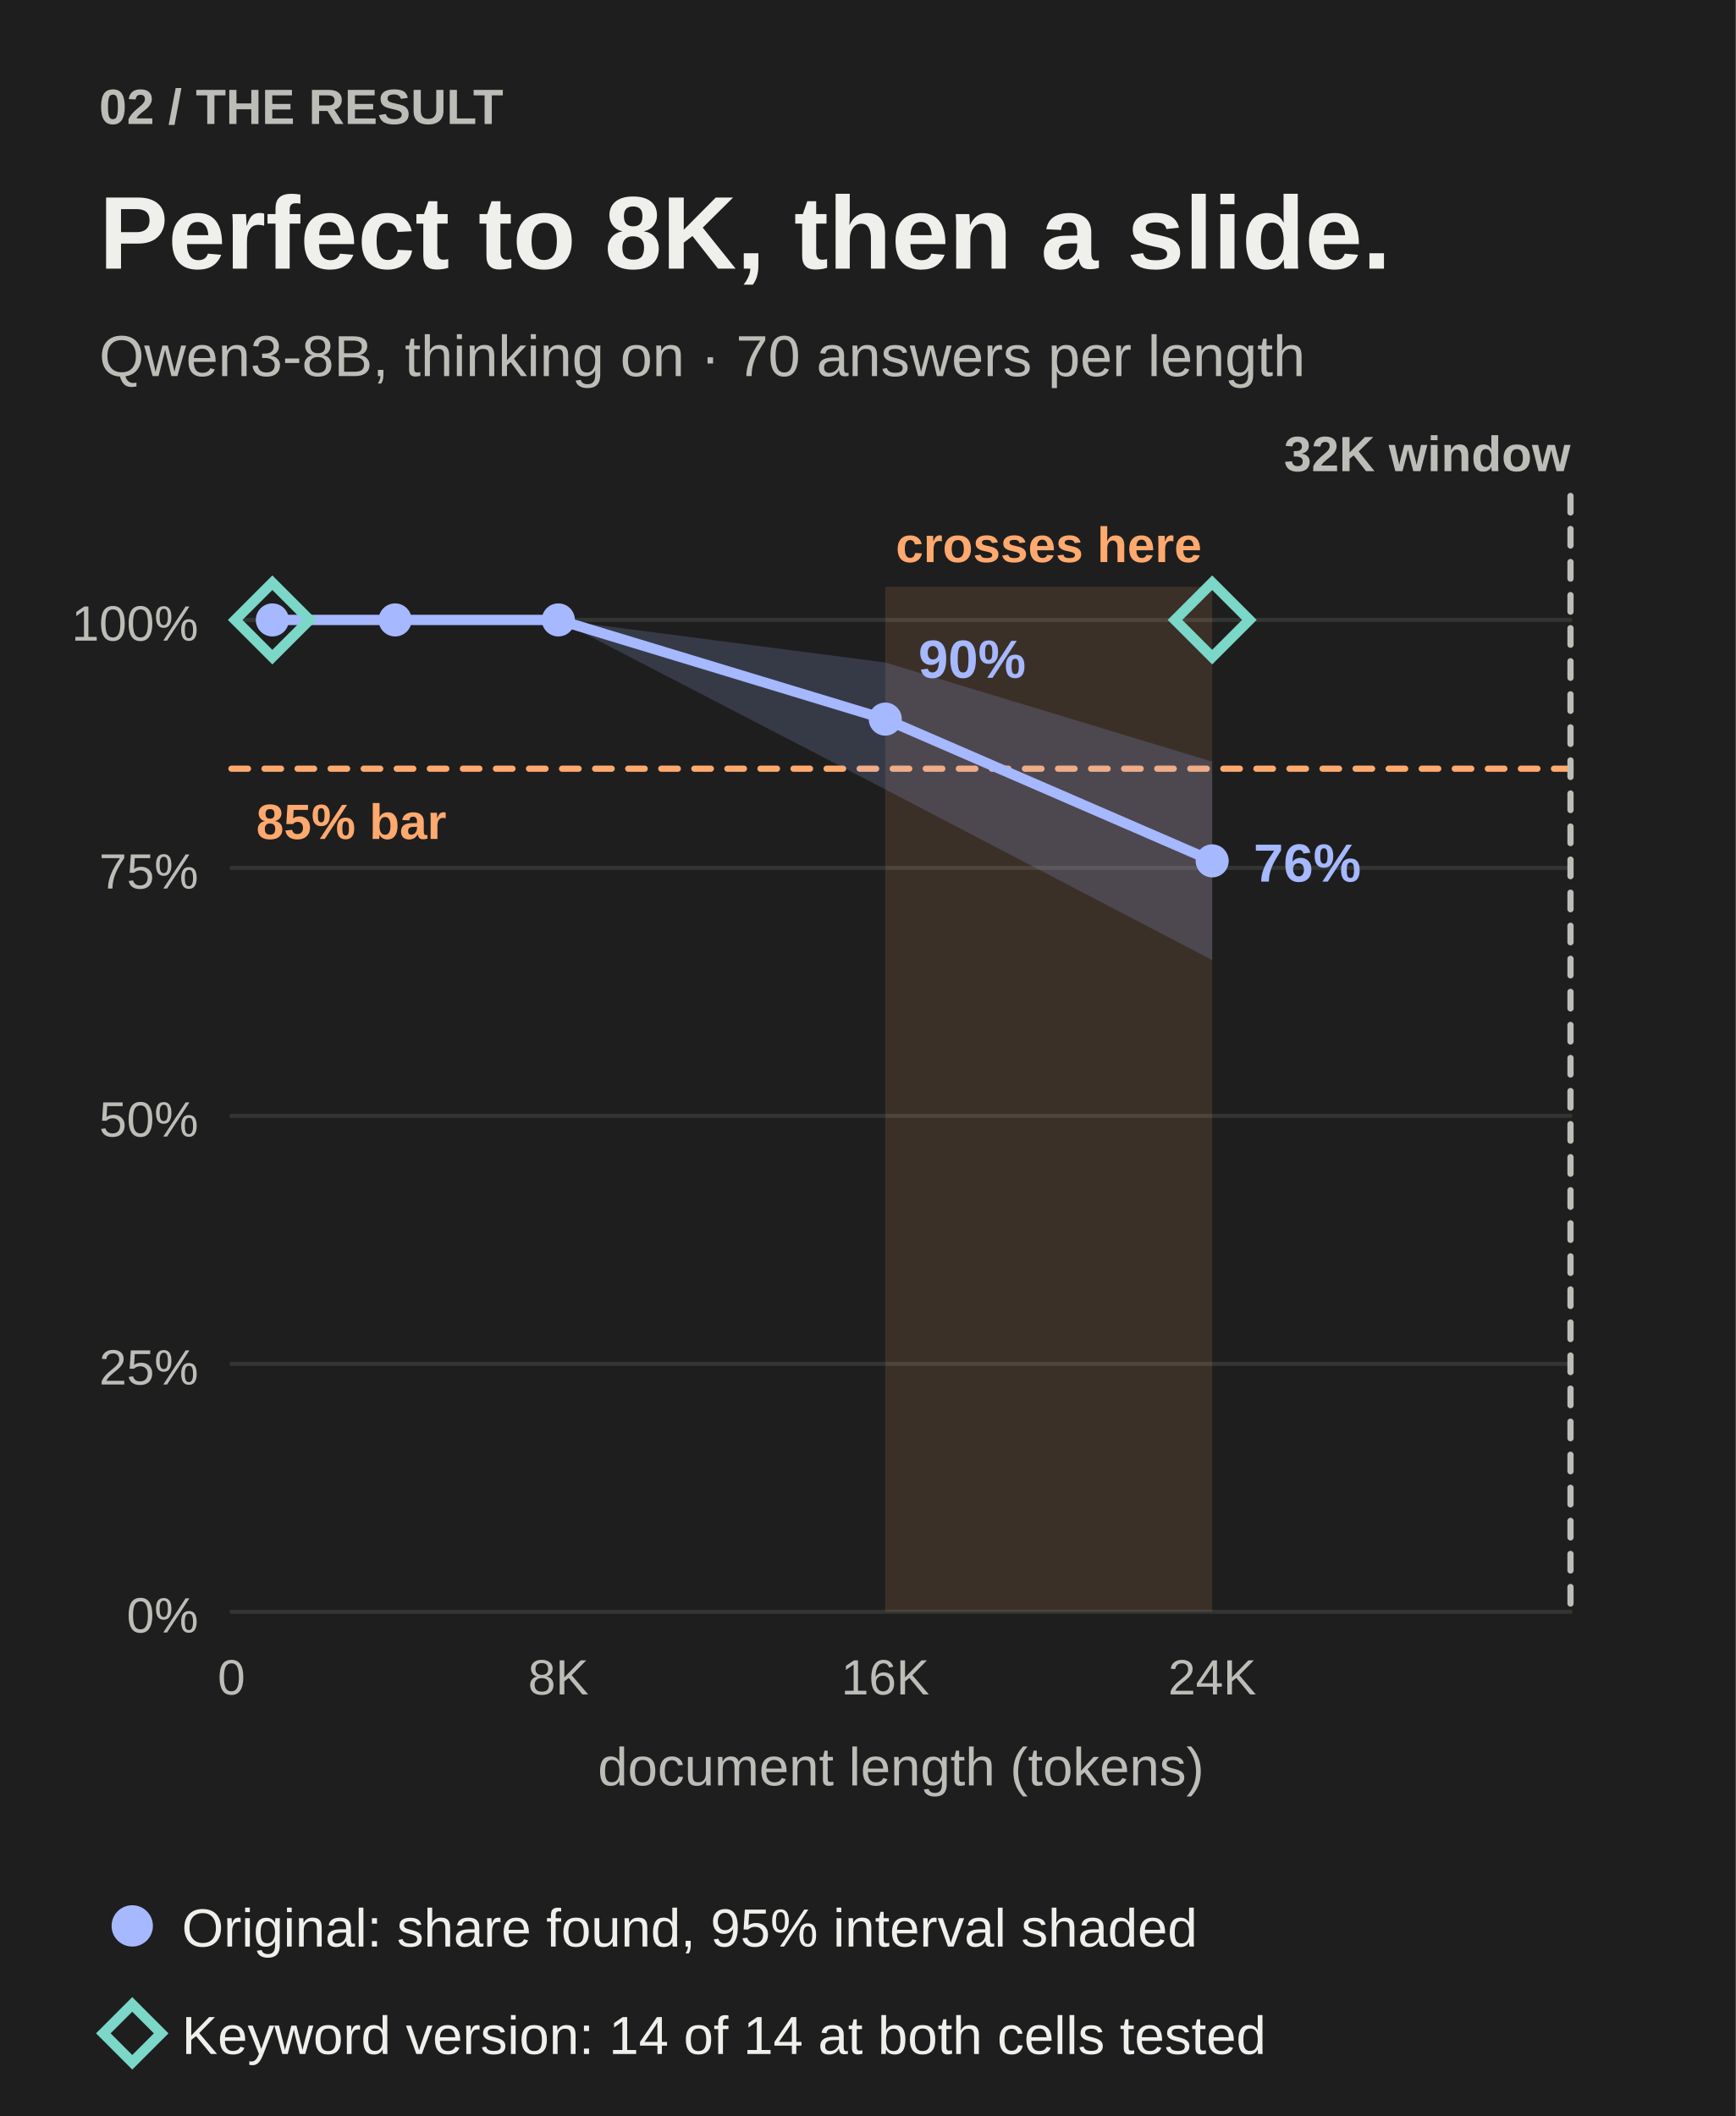
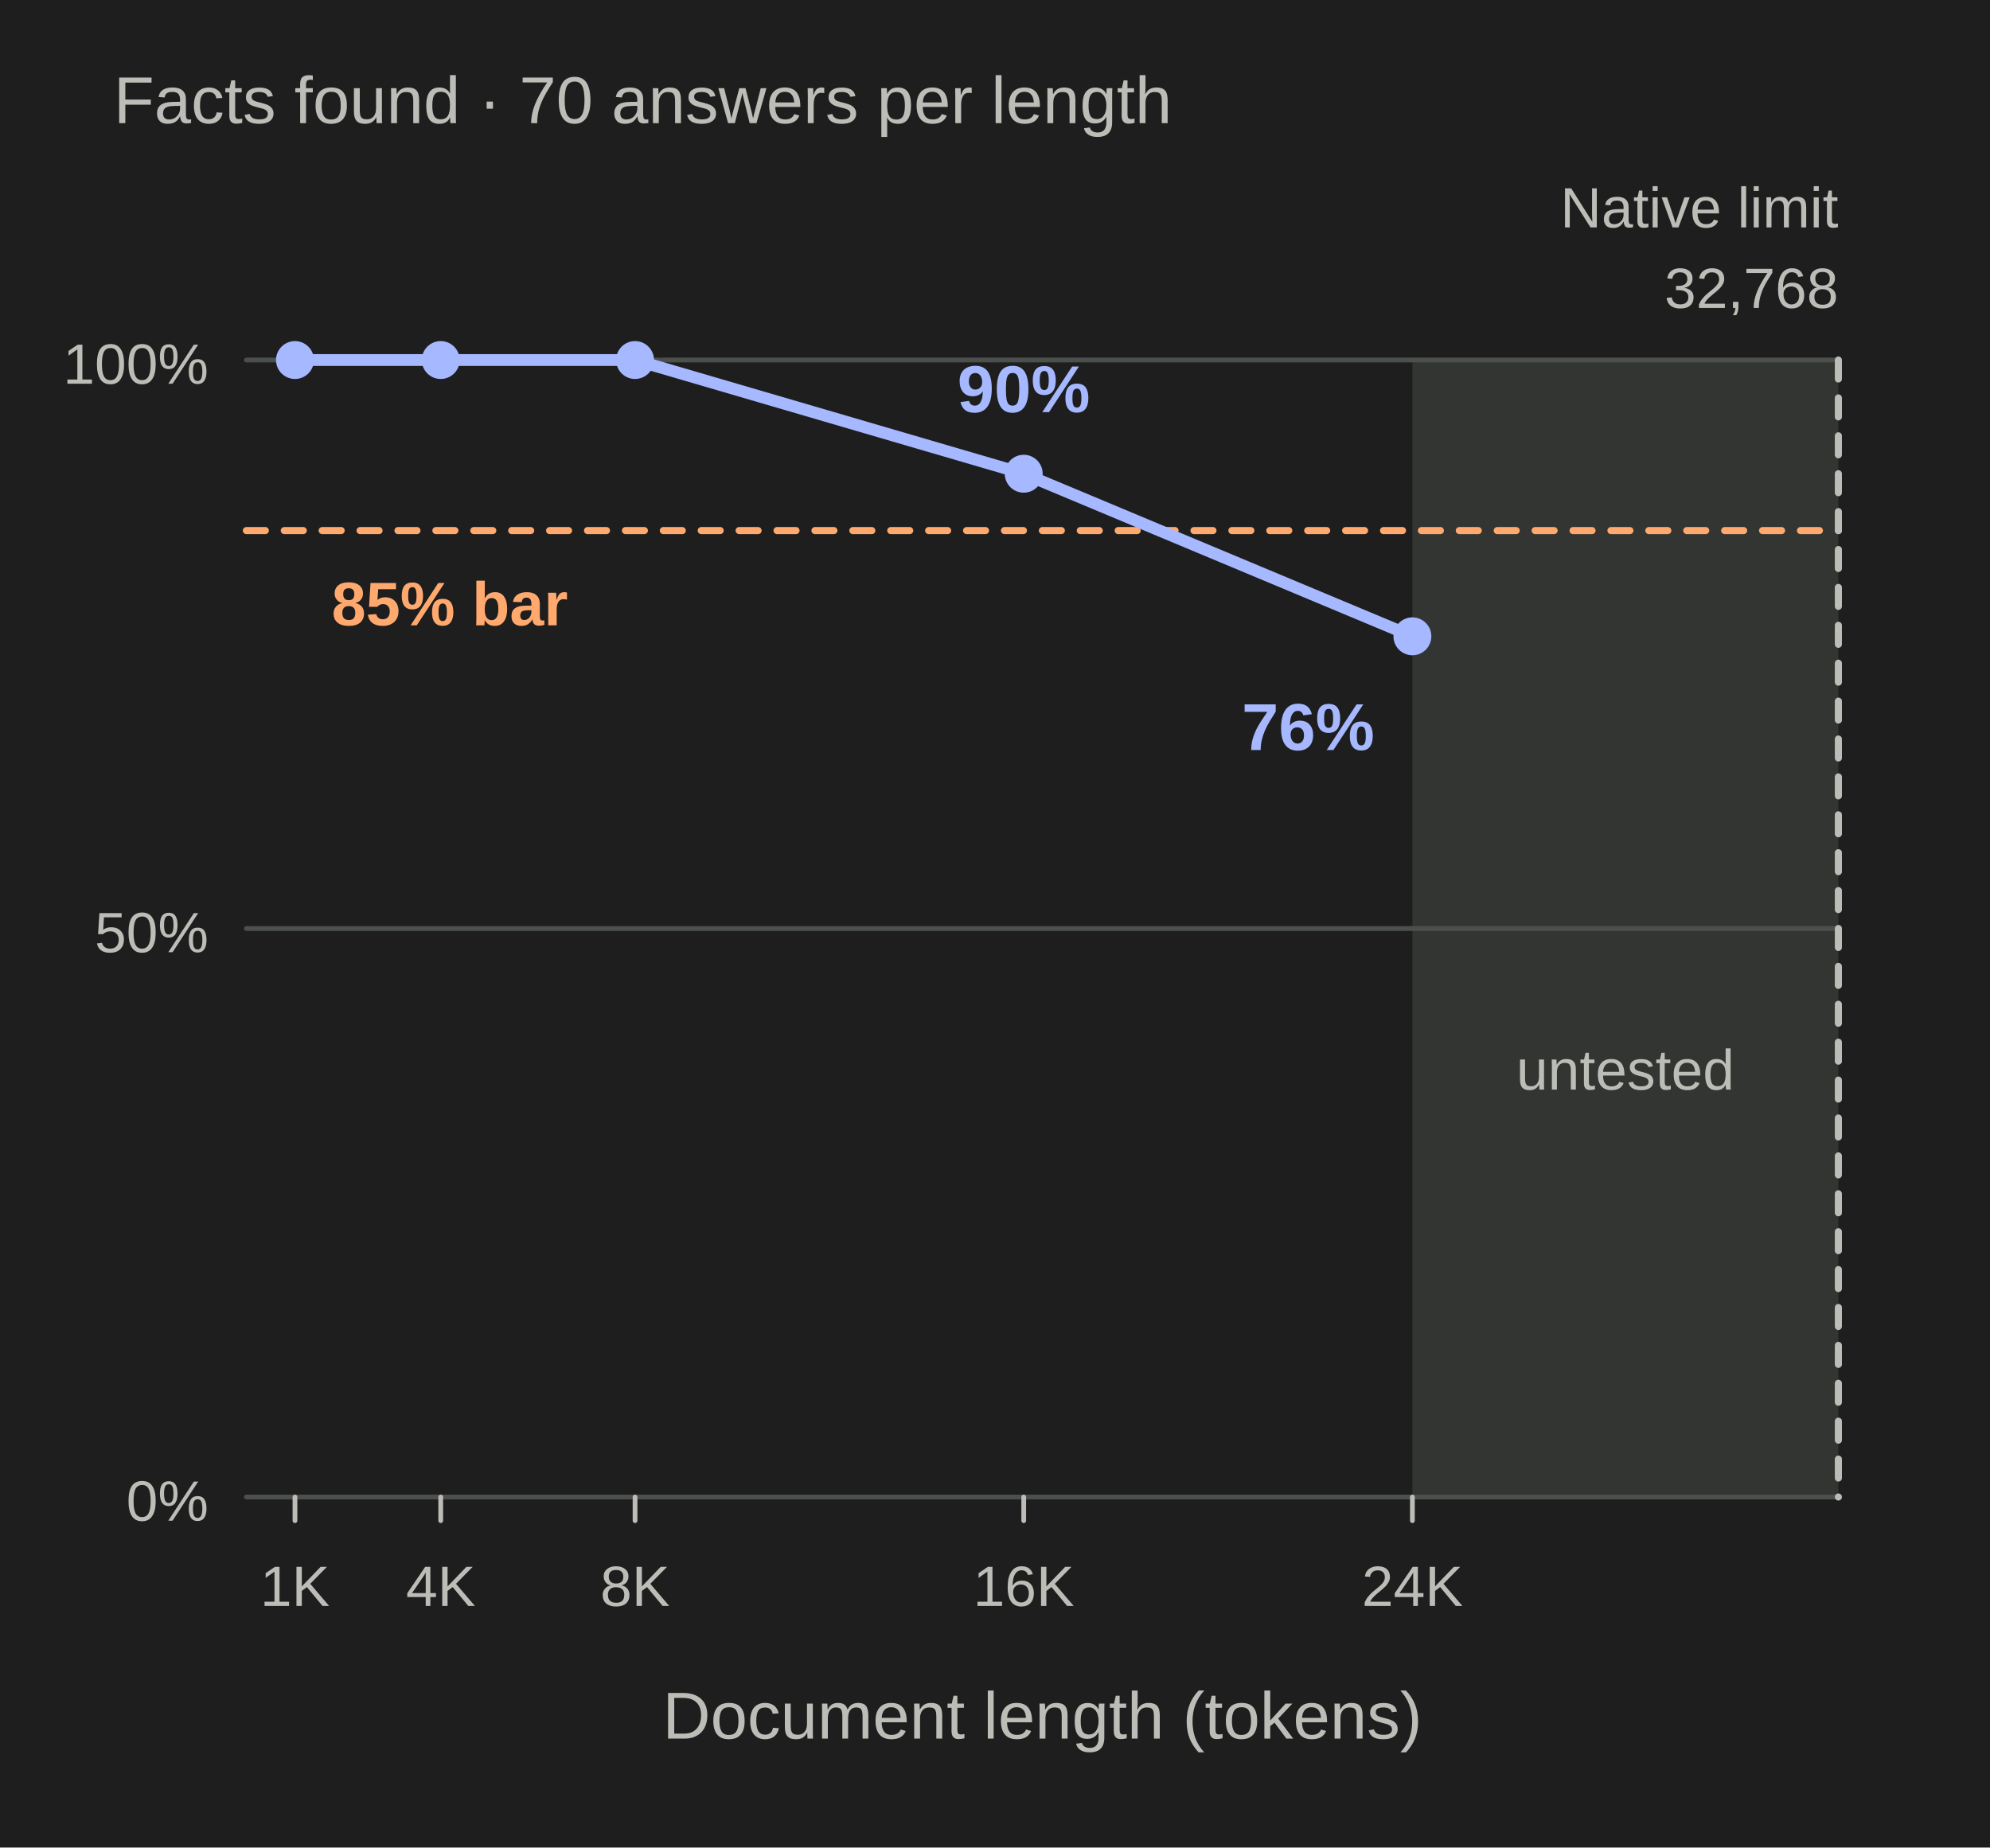
- <svg xmlns="http://www.w3.org/2000/svg" width="420" height="512" viewBox="0 0 420 512" role="img" aria-labelledby="title desc">
+ <svg xmlns="http://www.w3.org/2000/svg" width="420" height="390" viewBox="0 0 420 390" role="img" aria-labelledby="title desc">
  <defs>
    <pattern id="untested" width="8" height="8" patternUnits="userSpaceOnUse">
      <path d="M-2 2L2-2M0 8L8 0M6 10L10 6" fill="none" stroke="#4c504d" stroke-width="1" />
    </pattern>
  </defs>
-   <rect x="0" y="0" width="420" height="512" rx="0" fill="#1e1e1e" />
-   <text x="24" y="30" fill="#bdbdb8" font-family="Arial, Helvetica, sans-serif" font-size="12" font-weight="700" text-anchor="start">02 / THE RESULT</text>
-   <text x="24" y="65" fill="#efefeb" font-family="Arial, Helvetica, sans-serif" font-size="25" font-weight="700" text-anchor="start">Perfect to 8K, then a slide.</text>
-   <text x="24" y="91" fill="#bdbdb8" font-family="Arial, Helvetica, sans-serif" font-size="14" font-weight="400" text-anchor="start">Qwen3-8B, thinking on · 70 answers per length</text>
-   <path d="M56 390L380 390" fill="none" stroke="#323532" stroke-width="1" stroke-linecap="round" />
-   <text x="48" y="395" fill="#bdbdb8" font-family="Arial, Helvetica, sans-serif" font-size="12" font-weight="400" text-anchor="end">0%</text>
-   <path d="M56 330.0L380 330.0" fill="none" stroke="#323532" stroke-width="1" stroke-linecap="round" />
-   <text x="48" y="335.0" fill="#bdbdb8" font-family="Arial, Helvetica, sans-serif" font-size="12" font-weight="400" text-anchor="end">25%</text>
-   <path d="M56 270.0L380 270.0" fill="none" stroke="#323532" stroke-width="1" stroke-linecap="round" />
-   <text x="48" y="275.0" fill="#bdbdb8" font-family="Arial, Helvetica, sans-serif" font-size="12" font-weight="400" text-anchor="end">50%</text>
-   <path d="M56 210.0L380 210.0" fill="none" stroke="#323532" stroke-width="1" stroke-linecap="round" />
-   <text x="48" y="215.0" fill="#bdbdb8" font-family="Arial, Helvetica, sans-serif" font-size="12" font-weight="400" text-anchor="end">75%</text>
-   <path d="M56 150.0L380 150.0" fill="none" stroke="#323532" stroke-width="1" stroke-linecap="round" />
-   <text x="48" y="155.0" fill="#bdbdb8" font-family="Arial, Helvetica, sans-serif" font-size="12" font-weight="400" text-anchor="end">100%</text>
-   <rect x="214.2" y="142" width="79.1" height="248" fill="#ffa96e" fill-opacity="0.13" />
-   <text x="253.754" y="136" fill="#ffa96e" font-family="Arial, Helvetica, sans-serif" font-size="12" font-weight="700" text-anchor="middle">crosses here</text>
-   <path d="M56 186.0L380 186.0" fill="none" stroke="#ffa96e" stroke-width="1.5" stroke-linecap="round" stroke-dasharray="4 4" />
-   <text x="62" y="203.0" fill="#ffa96e" font-family="Arial, Helvetica, sans-serif" font-size="12" font-weight="700" text-anchor="start">85% bar</text>
-   <path d="M380.0 120L380.0 390" fill="none" stroke="#bdbdb8" stroke-width="1.5" stroke-linecap="round" stroke-dasharray="4 4" />
-   <text x="380.0" y="114" fill="#bdbdb8" font-family="Arial, Helvetica, sans-serif" font-size="12" font-weight="700" text-anchor="end">32K window</text>
-   <path d="M65.9 150.0 L95.6 150.0 L135.1 150.0 L214.2 160.3 L293.3 184.3 L293.3 232.3 L214.2 191.0 L135.1 150.0 L95.6 150.0 L65.9 150.0 Z" fill="#a6b8ff" fill-opacity="0.18" />
-   <path d="M65.9 150.0 L95.6 150.0 L135.1 150.0 L214.2 174.0 L293.3 208.3" fill="none" stroke="#a6b8ff" stroke-width="2.5" />
-   <circle cx="65.9" cy="150.0" r="4" fill="#a6b8ff" />
-   <circle cx="95.6" cy="150.0" r="4" fill="#a6b8ff" />
-   <circle cx="135.1" cy="150.0" r="4" fill="#a6b8ff" />
-   <circle cx="214.2" cy="174.0" r="4" fill="#a6b8ff" />
-   <circle cx="293.3" cy="208.3" r="4" fill="#a6b8ff" />
-   <path d="M65.9 141.0 L74.9 150.0 L65.9 159.0 L56.9 150.0 Z" fill="none" stroke="#7bd7c8" stroke-width="2.5" />
-   <path d="M293.3 141.0 L302.3 150.0 L293.3 159.0 L284.3 150.0 Z" fill="none" stroke="#7bd7c8" stroke-width="2.5" />
-   <text x="303.305" y="213.32" fill="#a6b8ff" font-family="Arial, Helvetica, sans-serif" font-size="13" font-weight="700" text-anchor="start">76%</text>
-   <text x="222.203" y="164.0" fill="#a6b8ff" font-family="Arial, Helvetica, sans-serif" font-size="13" font-weight="700" text-anchor="start">90%</text>
-   <text x="56.0" y="410" fill="#bdbdb8" font-family="Arial, Helvetica, sans-serif" font-size="12" font-weight="400" text-anchor="middle">0</text>
-   <text x="135.102" y="410" fill="#bdbdb8" font-family="Arial, Helvetica, sans-serif" font-size="12" font-weight="400" text-anchor="middle">8K</text>
-   <text x="214.203" y="410" fill="#bdbdb8" font-family="Arial, Helvetica, sans-serif" font-size="12" font-weight="400" text-anchor="middle">16K</text>
-   <text x="293.305" y="410" fill="#bdbdb8" font-family="Arial, Helvetica, sans-serif" font-size="12" font-weight="400" text-anchor="middle">24K</text>
-   <text x="218.0" y="432" fill="#bdbdb8" font-family="Arial, Helvetica, sans-serif" font-size="13" font-weight="400" text-anchor="middle">document length (tokens)</text>
-   <circle cx="32" cy="466" r="5" fill="#a6b8ff" />
-   <text x="44" y="471" fill="#efefeb" font-family="Arial, Helvetica, sans-serif" font-size="13" font-weight="400" text-anchor="start">Original: share found, 95% interval shaded</text>
-   <path d="M32 485 L39 492 L32 499 L25 492 Z" fill="none" stroke="#7bd7c8" stroke-width="2.5" />
-   <text x="44" y="497" fill="#efefeb" font-family="Arial, Helvetica, sans-serif" font-size="13" font-weight="400" text-anchor="start">Keyword version: 14 of 14 at both cells tested</text>
+   <rect x="0" y="0" width="420" height="390" rx="0" fill="#1e1e1e" />
+   <text x="24" y="26" fill="#bdbdb8" font-family="Arial, Helvetica, sans-serif" font-size="14" font-weight="400" text-anchor="start">Facts found · 70 answers per length</text>
+   <rect x="298.094" y="76" width="89.906" height="240" rx="0" fill="#323532" />
+   <text x="343.047" y="230" fill="#bdbdb8" font-family="Arial, Helvetica, sans-serif" font-size="12" font-weight="400" text-anchor="middle">untested</text>
+   <path d="M52 316L388 316" fill="none" stroke="#4c504d" stroke-width="1" stroke-linecap="round" />
+   <text x="44" y="321" fill="#bdbdb8" font-family="Arial, Helvetica, sans-serif" font-size="12" font-weight="400" text-anchor="end">0%</text>
+   <path d="M52 196.0L388 196.0" fill="none" stroke="#4c504d" stroke-width="1" stroke-linecap="round" />
+   <text x="44" y="201.0" fill="#bdbdb8" font-family="Arial, Helvetica, sans-serif" font-size="12" font-weight="400" text-anchor="end">50%</text>
+   <path d="M52 76L388 76" fill="none" stroke="#4c504d" stroke-width="1" stroke-linecap="round" />
+   <text x="44" y="81" fill="#bdbdb8" font-family="Arial, Helvetica, sans-serif" font-size="12" font-weight="400" text-anchor="end">100%</text>
+   <path d="M52 112.0L388 112.0" fill="none" stroke="#ffa96e" stroke-width="1.5" stroke-linecap="round" stroke-dasharray="4 4" />
+   <text x="70" y="132.0" fill="#ffa96e" font-family="Arial, Helvetica, sans-serif" font-size="13" font-weight="700" text-anchor="start">85% bar</text>
+   <path d="M388 76L388 316" fill="none" stroke="#bdbdb8" stroke-width="1.5" stroke-linecap="round" stroke-dasharray="4 4" />
+   <text x="388" y="48" fill="#bdbdb8" font-family="Arial, Helvetica, sans-serif" font-size="12" font-weight="400" text-anchor="end">Native limit</text>
+   <text x="388" y="65" fill="#bdbdb8" font-family="Arial, Helvetica, sans-serif" font-size="12" font-weight="400" text-anchor="end">32,768</text>
+   <path d="M62.25 76.00 L93.02 76.00 L134.03 76.00 L216.06 100.00 L298.09 134.32" fill="none" stroke="#a6b8ff" stroke-width="2.5" stroke-linejoin="round" />
+   <circle cx="62.254" cy="76.0" r="4" fill="#a6b8ff" />
+   <path d="M62.254 316L62.254 321" fill="none" stroke="#bdbdb8" stroke-width="1" stroke-linecap="round" />
+   <text x="62.254" y="339" fill="#bdbdb8" font-family="Arial, Helvetica, sans-serif" font-size="12" font-weight="400" text-anchor="middle">1K</text>
+   <circle cx="93.016" cy="76.0" r="4" fill="#a6b8ff" />
+   <path d="M93.016 316L93.016 321" fill="none" stroke="#bdbdb8" stroke-width="1" stroke-linecap="round" />
+   <text x="93.016" y="339" fill="#bdbdb8" font-family="Arial, Helvetica, sans-serif" font-size="12" font-weight="400" text-anchor="middle">4K</text>
+   <circle cx="134.031" cy="76.0" r="4" fill="#a6b8ff" />
+   <path d="M134.031 316L134.031 321" fill="none" stroke="#bdbdb8" stroke-width="1" stroke-linecap="round" />
+   <text x="134.031" y="339" fill="#bdbdb8" font-family="Arial, Helvetica, sans-serif" font-size="12" font-weight="400" text-anchor="middle">8K</text>
+   <circle cx="216.062" cy="100.0" r="4" fill="#a6b8ff" />
+   <path d="M216.062 316L216.062 321" fill="none" stroke="#bdbdb8" stroke-width="1" stroke-linecap="round" />
+   <text x="216.062" y="339" fill="#bdbdb8" font-family="Arial, Helvetica, sans-serif" font-size="12" font-weight="400" text-anchor="middle">16K</text>
+   <circle cx="298.094" cy="134.32" r="4" fill="#a6b8ff" />
+   <path d="M298.094 316L298.094 321" fill="none" stroke="#bdbdb8" stroke-width="1" stroke-linecap="round" />
+   <text x="298.094" y="339" fill="#bdbdb8" font-family="Arial, Helvetica, sans-serif" font-size="12" font-weight="400" text-anchor="middle">24K</text>
+   <text x="216.062" y="87.0" fill="#a6b8ff" font-family="Arial, Helvetica, sans-serif" font-size="14" font-weight="700" text-anchor="middle">90%</text>
+   <text x="290.094" y="158.32" fill="#a6b8ff" font-family="Arial, Helvetica, sans-serif" font-size="14" font-weight="700" text-anchor="end">76%</text>
+   <text x="220" y="367" fill="#bdbdb8" font-family="Arial, Helvetica, sans-serif" font-size="14" font-weight="400" text-anchor="middle">Document length (tokens)</text>
</svg>
